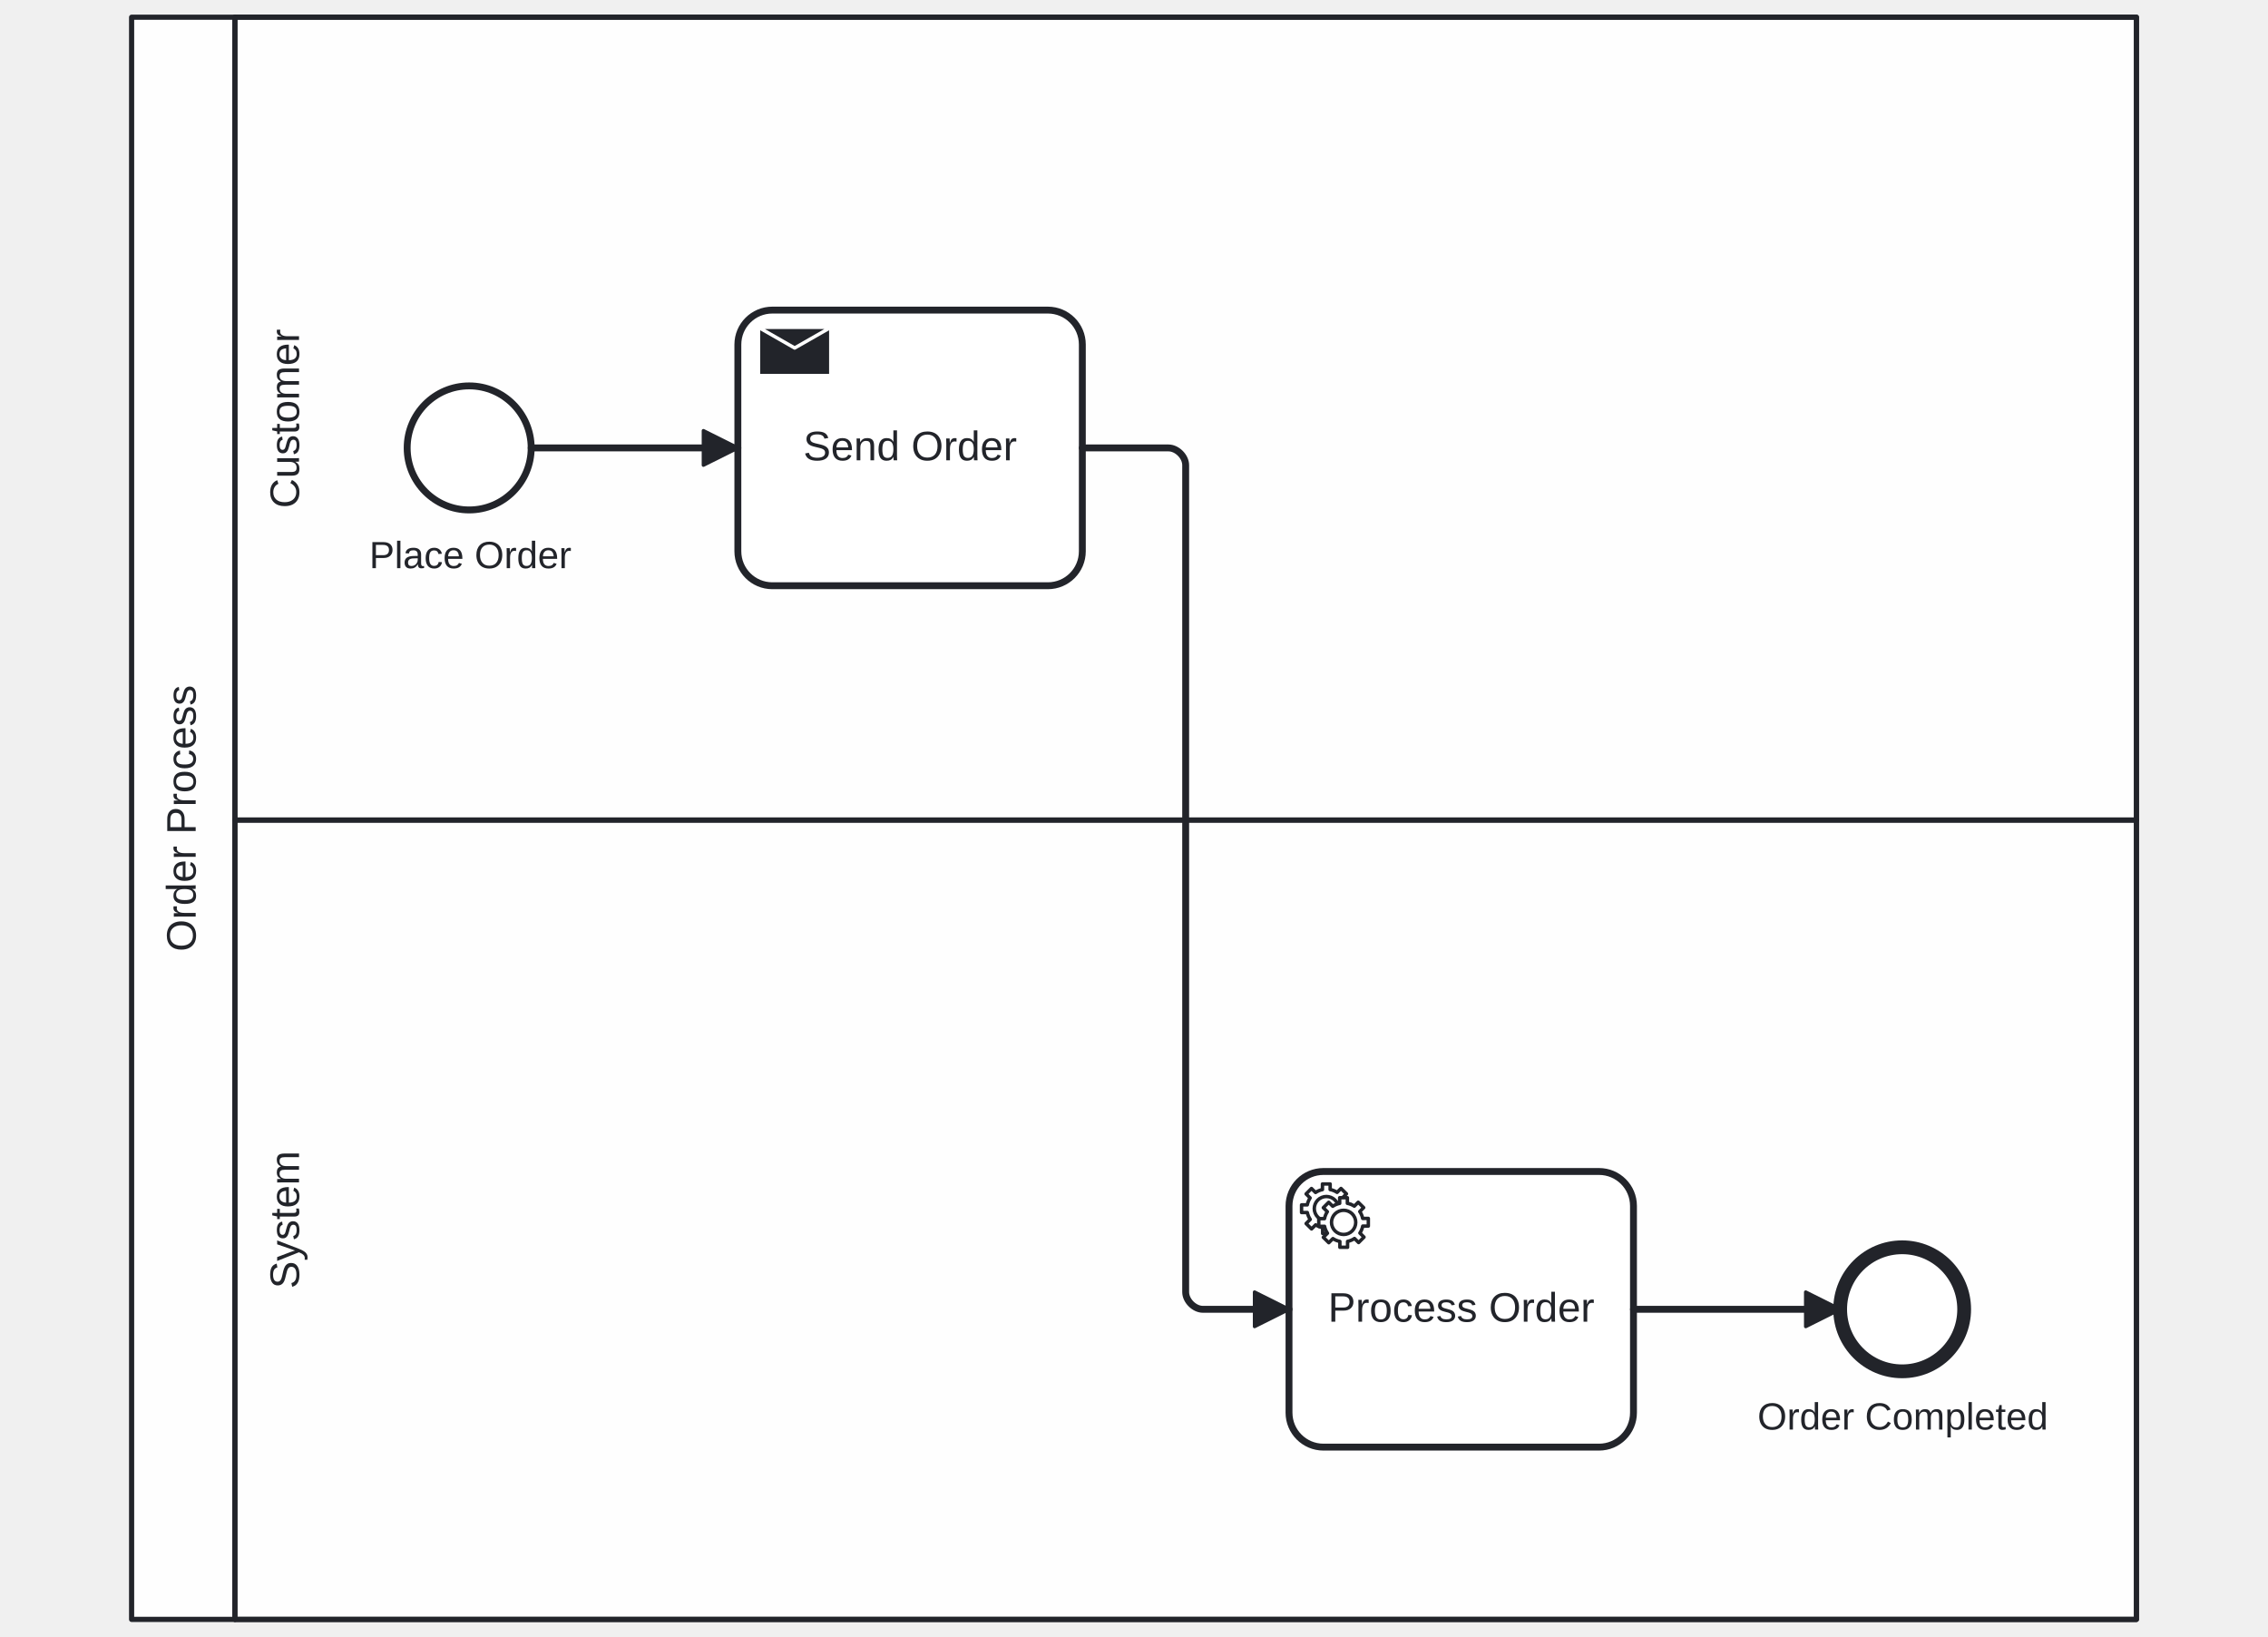
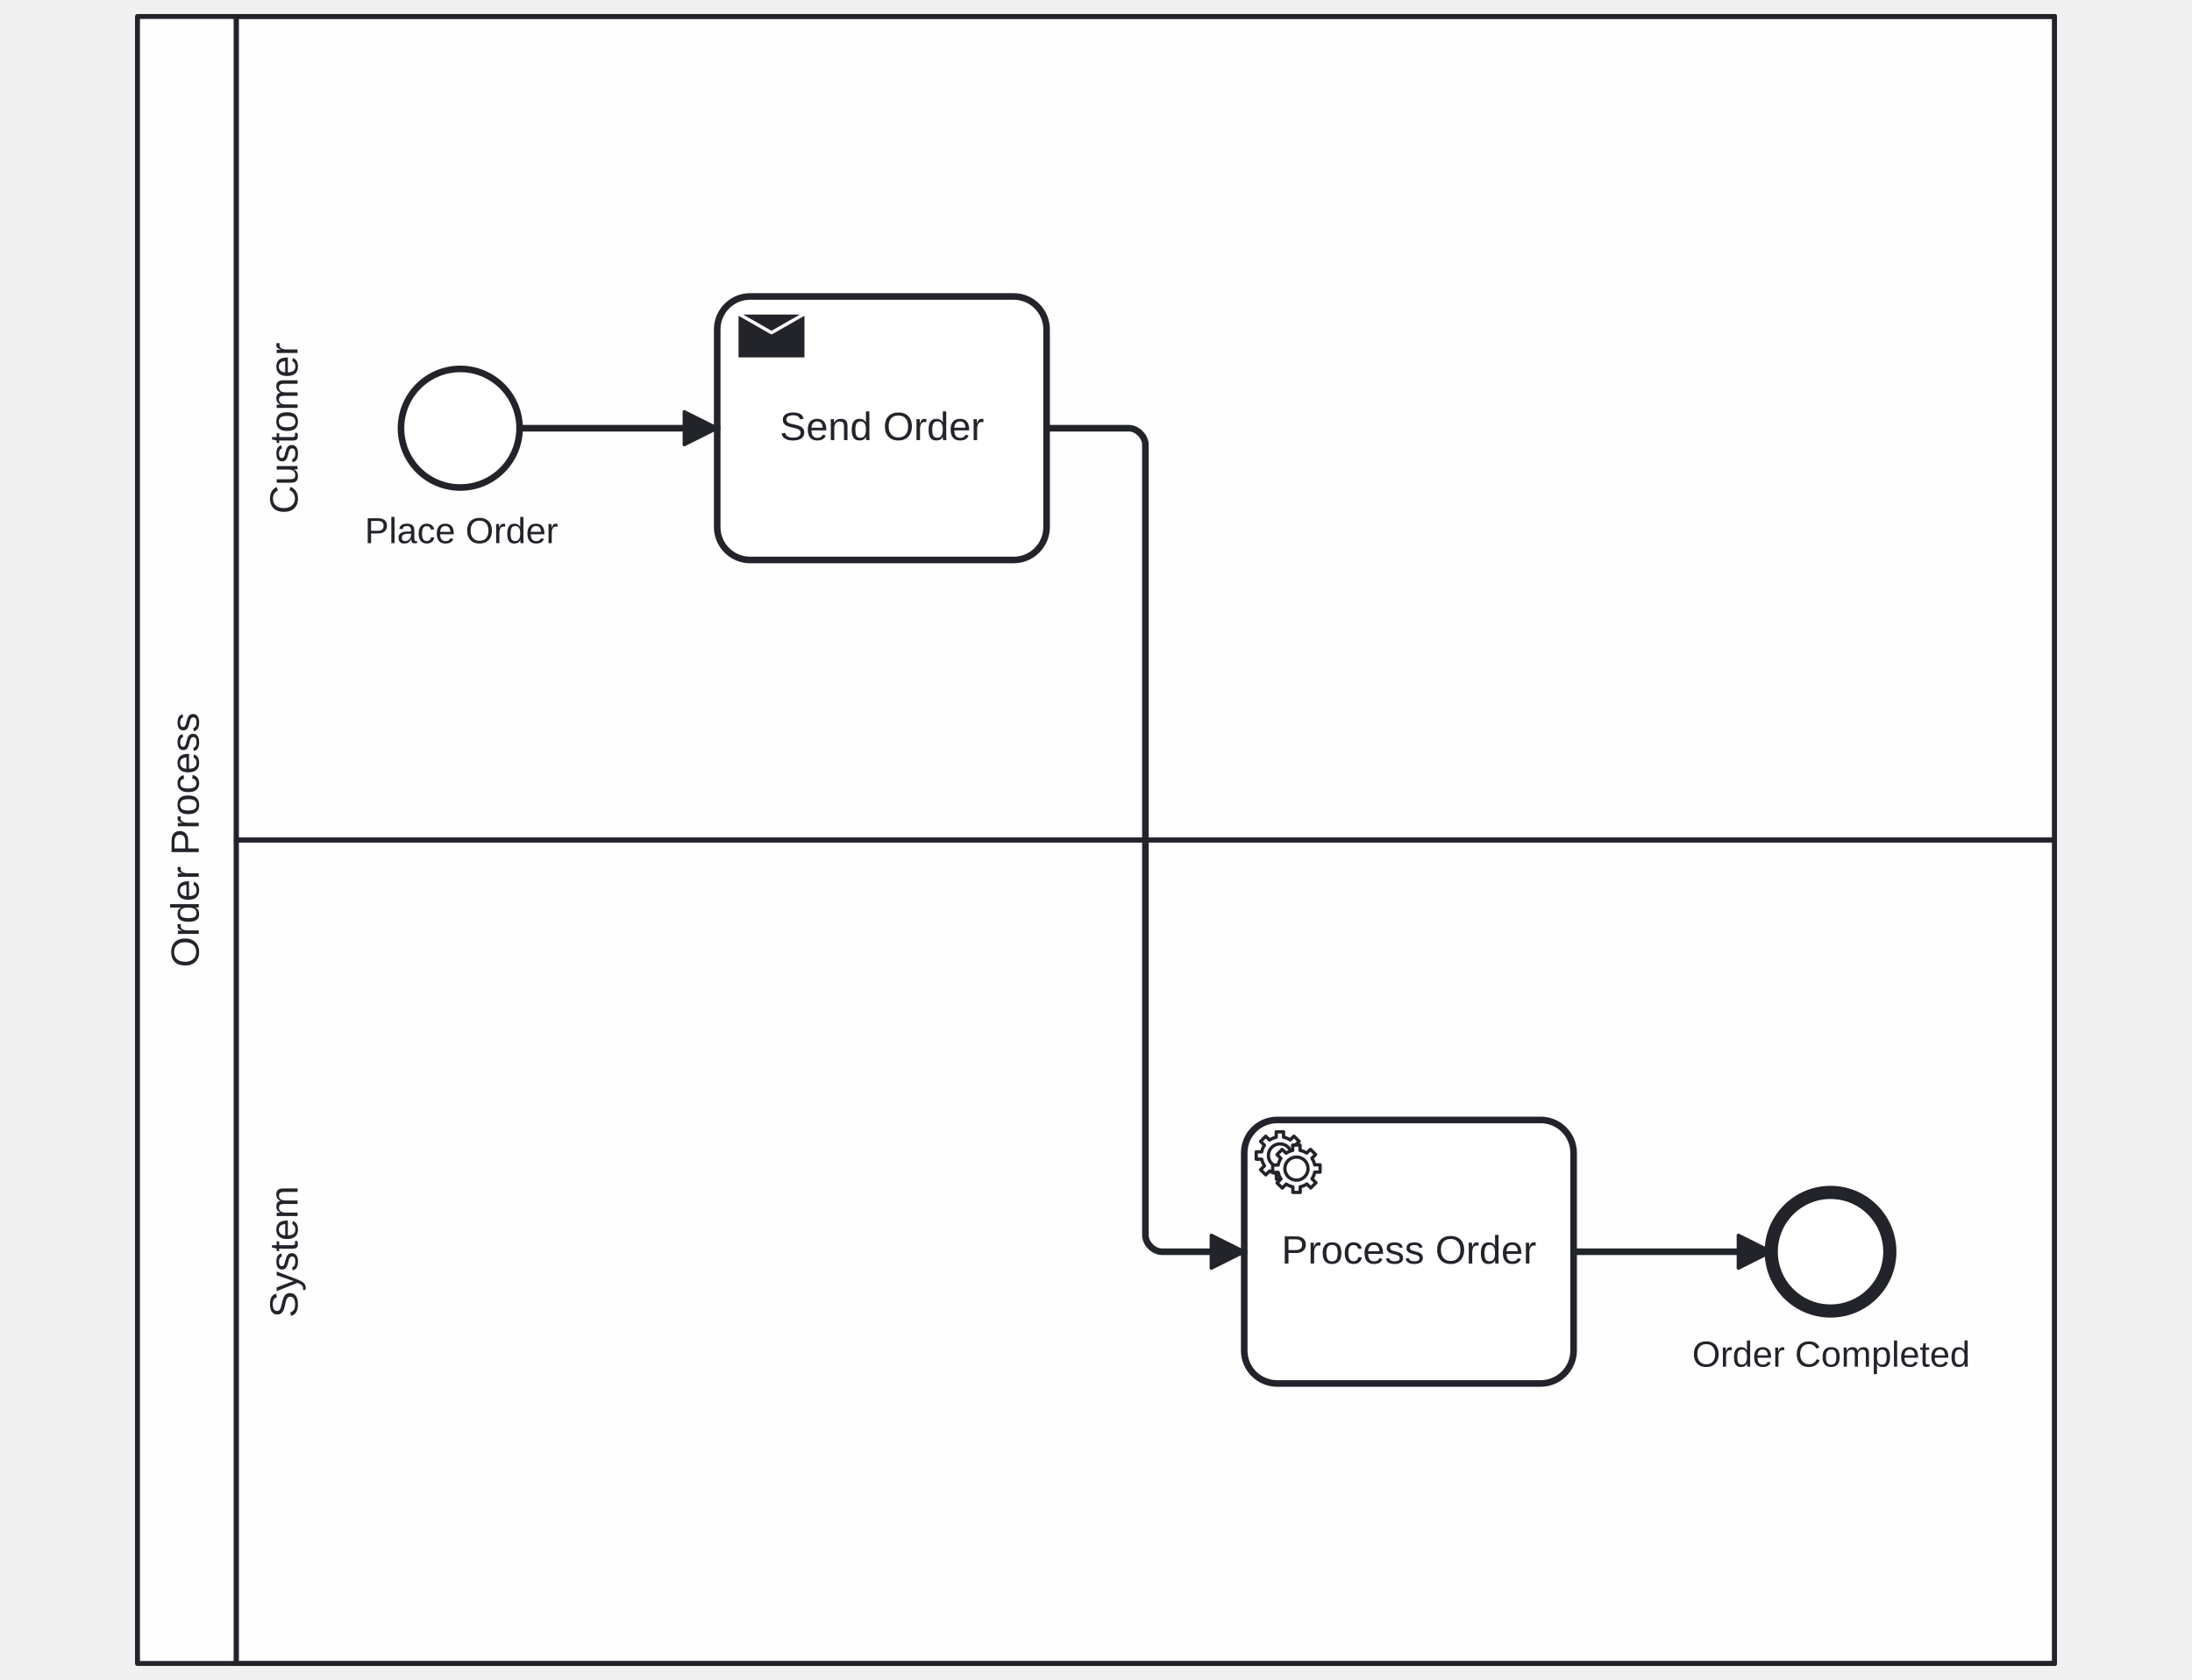
- <svg xmlns="http://www.w3.org/2000/svg" width="779" height="562" viewBox="187 87 592 475" version="1.1">
+ <svg xmlns="http://www.w3.org/2000/svg" width="779" height="597" viewBox="187 87 592 510" version="1.1">
  <g class="djs-group">
    <g class="djs-element djs-shape" data-element-id="Participant_1kju1v4" style="display: block;" transform="translate(192, 92)">
      <g class="djs-visual">
-         <rect x="0" y="0" width="582" height="465" rx="0" ry="0" style="stroke-linecap: round; stroke-linejoin: round; stroke: hsl(225, 10%, 15%); stroke-width: 1.5px; fill: white; fill-opacity: 0.95;" />
-         <path style="fill: none; stroke-linecap: round; stroke-linejoin: round; stroke: hsl(225, 10%, 15%); stroke-width: 1.5px;" d="M30,0L30,465" />
-         <text style="font-family: Arial, sans-serif; font-size: 12px; font-weight: normal; fill: hsl(225, 10%, 15%);" lineHeight="1.2" class="djs-label" transform="matrix(-1.8369701987210297e-16, -1, 1, -1.8369701987210297e-16, 0, 465)">
-           <tspan x="193.824" y="18.6">Order Process</tspan>
+         <rect x="0" y="0" width="582" height="500" rx="0" ry="0" style="stroke-linecap: round; stroke-linejoin: round; stroke: hsl(225, 10%, 15%); stroke-width: 1.5px; fill: white; fill-opacity: 0.95;" />
+         <path style="fill: none; stroke-linecap: round; stroke-linejoin: round; stroke: hsl(225, 10%, 15%); stroke-width: 1.5px;" d="M30,0L30,500" />
+         <text style="font-family: Arial, sans-serif; font-size: 12px; font-weight: normal; fill: hsl(225, 10%, 15%);" lineHeight="1.2" class="djs-label" transform="matrix(-1.8369701987210297e-16, -1, 1, -1.8369701987210297e-16, 0, 500)">
+           <tspan x="211.324" y="18.6">Order Process</tspan>
        </text>
      </g>
-       <rect x="-5" y="-5" rx="4" width="592" height="475" style="fill: none;" class="djs-outline" />
-       <rect style="fill: none; stroke-opacity: 0; stroke: white; stroke-width: 15px;" class="djs-hit djs-hit-no-move" x="0" y="0" width="582" height="465" />
-       <rect style="fill: none; stroke-opacity: 0; stroke: white; stroke-width: 15px;" class="djs-hit djs-hit-click-stroke" x="0" y="0" width="582" height="465" />
-       <rect style="fill: none; stroke-opacity: 0; stroke: white; stroke-width: 15px;" class="djs-hit djs-hit-all" x="0" y="0" width="30" height="465" />
+       <rect x="-5" y="-5" rx="4" width="592" height="510" style="fill: none;" class="djs-outline" />
+       <rect style="fill: none; stroke-opacity: 0; stroke: white; stroke-width: 15px;" class="djs-hit djs-hit-no-move" x="0" y="0" width="582" height="500" />
+       <rect style="fill: none; stroke-opacity: 0; stroke: white; stroke-width: 15px;" class="djs-hit djs-hit-click-stroke" x="0" y="0" width="582" height="500" />
+       <rect style="fill: none; stroke-opacity: 0; stroke: white; stroke-width: 15px;" class="djs-hit djs-hit-all" x="0" y="0" width="30" height="500" />
    </g>
    <g class="djs-children">
      <g class="djs-group">
-         <g class="djs-element djs-shape" data-element-id="Lane_17acin1" style="display: block;" transform="translate(222, 325)">
+         <g class="djs-element djs-shape" data-element-id="Lane_17acin1" style="display: block;" transform="translate(222, 342)">
          <g class="djs-visual">
-             <rect x="0" y="0" width="552" height="232" rx="0" ry="0" style="stroke-linecap: round; stroke-linejoin: round; stroke: hsl(225, 10%, 15%); stroke-width: 1.5px; fill: white; fill-opacity: 0.25;" />
-             <text style="font-family: Arial, sans-serif; font-size: 12px; font-weight: normal; fill: hsl(225, 10%, 15%);" lineHeight="1.2" class="djs-label" transform="matrix(-1.8369701987210297e-16, -1, 1, -1.8369701987210297e-16, 0, 232)">
-               <tspan x="95.996" y="18.6">System</tspan>
+             <rect x="0" y="0" width="552" height="250" rx="0" ry="0" style="stroke-linecap: round; stroke-linejoin: round; stroke: hsl(225, 10%, 15%); stroke-width: 1.5px; fill: white; fill-opacity: 0.25;" />
+             <text style="font-family: Arial, sans-serif; font-size: 12px; font-weight: normal; fill: hsl(225, 10%, 15%);" lineHeight="1.2" class="djs-label" transform="matrix(-1.8369701987210297e-16, -1, 1, -1.8369701987210297e-16, 0, 250)">
+               <tspan x="104.996" y="18.6">System</tspan>
            </text>
          </g>
-           <rect x="-5" y="-5" rx="4" width="562" height="242" style="fill: none;" class="djs-outline" />
-           <rect style="fill: none; stroke-opacity: 0; stroke: white; stroke-width: 15px;" class="djs-hit djs-hit-no-move" x="0" y="0" width="552" height="232" />
-           <rect style="fill: none; stroke-opacity: 0; stroke: white; stroke-width: 15px;" class="djs-hit djs-hit-click-stroke" x="0" y="0" width="552" height="232" />
-           <rect style="fill: none; stroke-opacity: 0; stroke: white; stroke-width: 15px;" class="djs-hit djs-hit-all" x="0" y="0" width="30" height="232" />
+           <rect x="-5" y="-5" rx="4" width="562" height="260" style="fill: none;" class="djs-outline" />
+           <rect style="fill: none; stroke-opacity: 0; stroke: white; stroke-width: 15px;" class="djs-hit djs-hit-no-move" x="0" y="0" width="552" height="250" />
+           <rect style="fill: none; stroke-opacity: 0; stroke: white; stroke-width: 15px;" class="djs-hit djs-hit-click-stroke" x="0" y="0" width="552" height="250" />
+           <rect style="fill: none; stroke-opacity: 0; stroke: white; stroke-width: 15px;" class="djs-hit djs-hit-all" x="0" y="0" width="30" height="250" />
        </g>
      </g>
      <g class="djs-group">
        <g class="djs-element djs-shape" data-element-id="Lane_0wqxbtj" style="display: block;" transform="translate(222, 92)">
          <g class="djs-visual">
-             <rect x="0" y="0" width="552" height="233" rx="0" ry="0" style="stroke-linecap: round; stroke-linejoin: round; stroke: hsl(225, 10%, 15%); stroke-width: 1.5px; fill: white; fill-opacity: 0.25;" />
-             <text style="font-family: Arial, sans-serif; font-size: 12px; font-weight: normal; fill: hsl(225, 10%, 15%);" lineHeight="1.2" class="djs-label" transform="matrix(-1.8369701987210297e-16, -1, 1, -1.8369701987210297e-16, 0, 233)">
-               <tspan x="90.496" y="18.6">Customer</tspan>
+             <rect x="0" y="0" width="552" height="250" rx="0" ry="0" style="stroke-linecap: round; stroke-linejoin: round; stroke: hsl(225, 10%, 15%); stroke-width: 1.5px; fill: white; fill-opacity: 0.25;" />
+             <text style="font-family: Arial, sans-serif; font-size: 12px; font-weight: normal; fill: hsl(225, 10%, 15%);" lineHeight="1.2" class="djs-label" transform="matrix(-1.8369701987210297e-16, -1, 1, -1.8369701987210297e-16, 0, 250)">
+               <tspan x="98.996" y="18.6">Customer</tspan>
            </text>
          </g>
-           <rect x="-5" y="-5" rx="4" width="562" height="243" style="fill: none;" class="djs-outline" />
-           <rect style="fill: none; stroke-opacity: 0; stroke: white; stroke-width: 15px;" class="djs-hit djs-hit-no-move" x="0" y="0" width="552" height="233" />
-           <rect style="fill: none; stroke-opacity: 0; stroke: white; stroke-width: 15px;" class="djs-hit djs-hit-click-stroke" x="0" y="0" width="552" height="233" />
-           <rect style="fill: none; stroke-opacity: 0; stroke: white; stroke-width: 15px;" class="djs-hit djs-hit-all" x="0" y="0" width="30" height="233" />
+           <rect x="-5" y="-5" rx="4" width="562" height="260" style="fill: none;" class="djs-outline" />
+           <rect style="fill: none; stroke-opacity: 0; stroke: white; stroke-width: 15px;" class="djs-hit djs-hit-no-move" x="0" y="0" width="552" height="250" />
+           <rect style="fill: none; stroke-opacity: 0; stroke: white; stroke-width: 15px;" class="djs-hit djs-hit-click-stroke" x="0" y="0" width="552" height="250" />
+           <rect style="fill: none; stroke-opacity: 0; stroke: white; stroke-width: 15px;" class="djs-hit djs-hit-all" x="0" y="0" width="30" height="250" />
        </g>
      </g>
      <g class="djs-group">
        <g class="djs-element djs-shape" data-element-id="Event_0rkf2lz" style="display: block;" transform="translate(272, 199)">
          <g class="djs-visual">
            <circle cx="18" cy="18" r="18" style="stroke-linecap: round; stroke-linejoin: round; stroke: hsl(225, 10%, 15%); stroke-width: 2px; fill: white; fill-opacity: 0.95;" />
          </g>
          <rect style="fill: none; stroke-opacity: 0; stroke: white; stroke-width: 15px;" class="djs-hit djs-hit-all" x="0" y="0" width="36" height="36" />
          <circle cx="18" cy="18" r="23" style="fill: none;" class="djs-outline" />
        </g>
      </g>
      <g class="djs-group">
        <g class="djs-element djs-shape" data-element-id="Activity_0umkpno" style="display: block;" transform="translate(368, 177)">
          <g class="djs-visual">
            <rect x="0" y="0" width="100" height="80" rx="10" ry="10" style="stroke-linecap: round; stroke-linejoin: round; stroke: hsl(225, 10%, 15%); stroke-width: 2px; fill: white; fill-opacity: 0.95;" />
            <text style="font-family: Arial, sans-serif; font-size: 12px; font-weight: normal; fill: hsl(225, 10%, 15%);" lineHeight="1.2" class="djs-label">
              <tspan x="18.986" y="43.6">Send Order</tspan>
            </text>
            <path style="fill: hsl(225, 10%, 15%); stroke-linecap: round; stroke-linejoin: round; stroke: white; stroke-width: 1px;" d="m 5.985,4.998 l 0,14 l 21,0 l 0,-14 z l 10.5,6 l 10.5,-6" />
          </g>
          <rect style="fill: none; stroke-opacity: 0; stroke: white; stroke-width: 15px;" class="djs-hit djs-hit-all" x="0" y="0" width="100" height="80" />
          <rect x="-5" y="-5" rx="14" width="110" height="90" style="fill: none;" class="djs-outline" />
        </g>
      </g>
      <g class="djs-group">
        <g class="djs-element djs-shape" data-element-id="Event_0qsv9hq" style="display: block;" transform="translate(688, 449)">
          <g class="djs-visual">
            <circle cx="18" cy="18" r="18" style="stroke-linecap: round; stroke-linejoin: round; stroke: hsl(225, 10%, 15%); stroke-width: 4px; fill: white; fill-opacity: 0.95;" />
          </g>
          <rect style="fill: none; stroke-opacity: 0; stroke: white; stroke-width: 15px;" class="djs-hit djs-hit-all" x="0" y="0" width="36" height="36" />
          <circle cx="18" cy="18" r="24" style="fill: none;" class="djs-outline" />
        </g>
      </g>
      <g class="djs-group">
        <g class="djs-element djs-shape" data-element-id="Activity_1mlpqg7" style="display: block;" transform="translate(528, 427)">
          <g class="djs-visual">
            <rect x="0" y="0" width="100" height="80" rx="10" ry="10" style="stroke-linecap: round; stroke-linejoin: round; stroke: hsl(225, 10%, 15%); stroke-width: 2px; fill: white; fill-opacity: 0.95;" />
            <text style="font-family: Arial, sans-serif; font-size: 12px; font-weight: normal; fill: hsl(225, 10%, 15%);" lineHeight="1.2" class="djs-label">
              <tspan x="11.324" y="43.6">Process Order</tspan>
            </text>
            <circle cx="5" cy="5" r="5" style="stroke-linecap: round; stroke-linejoin: round; stroke: none; stroke-width: 2px; fill: white;" transform="translate(6, 6)" />
            <path style="fill: white; stroke-linecap: round; stroke-linejoin: round; stroke: hsl(225, 10%, 15%); stroke-width: 1px;" d="m 12,18 v -1.713 c 0.352,-0.07 0.704,-0.178 1.048,-0.321 0.344,-0.145 0.666,-0.321 0.966,-0.521 l 1.194,1.18 1.567,-1.577 -1.195,-1.18 c 0.403,-0.614 0.683,-1.299 0.825,-2.018 l 1.622,-0.01 v -2.22 l -1.637,0.01 c -0.073,-0.352 -0.178,-0.7 -0.324,-1.044 -0.145,-0.344 -0.321,-0.664 -0.523,-0.962 l 1.131,-1.136 -1.583,-1.563 -1.13,1.136 c -0.614,-0.401 -1.303,-0.681 -2.023,-0.822 l 0.009,-1.619 h -2.241 l 0.004,1.631 c -0.354,0.074 -0.705,0.18 -1.05,0.324 -0.344,0.144 -0.665,0.321 -0.964,0.52 l -1.17,-1.158 -1.567,1.579 1.168,1.157 c -0.403,0.613 -0.683,1.298 -0.825,2.017 l -1.659,0.003 v 2.222 l 1.672,-0.006 c 0.073,0.351 0.18,0.702 0.324,1.045 0.145,0.344 0.321,0.664 0.523,0.961 l -1.199,1.197 1.584,1.56 1.196,-1.193 c 0.614,0.403 1.303,0.682 2.023,0.823 l 7.19e-4,1.699 h 2.227 z m 0.221,-3.996 c -1.789,0.75 -3.858,-0.093 -4.61,-1.874 -0.752,-1.783 0.091,-3.846 1.88,-4.596 1.788,-0.749 3.857,0.093 4.609,1.874 0.752,1.782 -0.091,3.846 -1.88,4.596 z" />
            <circle cx="5" cy="5" r="5" style="stroke-linecap: round; stroke-linejoin: round; stroke: none; stroke-width: 2px; fill: white;" transform="translate(11, 10)" />
            <path style="fill: white; stroke-linecap: round; stroke-linejoin: round; stroke: hsl(225, 10%, 15%); stroke-width: 1px;" d="m 17,22 v -1.713 c 0.352,-0.07 0.704,-0.178 1.048,-0.321 0.344,-0.145 0.666,-0.321 0.966,-0.521 l 1.194,1.18 1.567,-1.577 -1.195,-1.18 c 0.403,-0.614 0.683,-1.299 0.825,-2.018 l 1.622,-0.01 v -2.22 l -1.637,0.01 c -0.073,-0.352 -0.178,-0.7 -0.324,-1.044 -0.145,-0.344 -0.321,-0.664 -0.523,-0.962 l 1.131,-1.136 -1.583,-1.563 -1.13,1.136 c -0.614,-0.401 -1.303,-0.681 -2.023,-0.822 l 0.009,-1.619 h -2.241 l 0.004,1.631 c -0.354,0.074 -0.705,0.18 -1.05,0.324 -0.344,0.144 -0.665,0.321 -0.964,0.52 l -1.17,-1.158 -1.567,1.579 1.168,1.157 c -0.403,0.613 -0.683,1.298 -0.825,2.017 l -1.659,0.003 v 2.222 l 1.672,-0.006 c 0.073,0.351 0.18,0.702 0.324,1.045 0.145,0.344 0.321,0.664 0.523,0.961 l -1.199,1.197 1.584,1.56 1.196,-1.193 c 0.614,0.403 1.303,0.682 2.023,0.823 l 7.19e-4,1.699 h 2.227 z m 0.221,-3.996 c -1.789,0.75 -3.858,-0.093 -4.61,-1.874 -0.752,-1.783 0.091,-3.846 1.88,-4.596 1.788,-0.749 3.857,0.093 4.609,1.874 0.752,1.782 -0.091,3.846 -1.88,4.596 z" />
          </g>
          <rect style="fill: none; stroke-opacity: 0; stroke: white; stroke-width: 15px;" class="djs-hit djs-hit-all" x="0" y="0" width="100" height="80" />
          <rect x="-5" y="-5" rx="14" width="110" height="90" style="fill: none;" class="djs-outline" />
        </g>
      </g>
      <g class="djs-group">
        <g class="djs-element djs-connection" data-element-id="Flow_1pda693" style="display: block;">
          <g class="djs-visual">
            <defs>
              <marker id="marker-seq-0" viewBox="0 0 20 20" refX="11" refY="10" markerWidth="10" markerHeight="10" orient="auto">
                <path d="M 1 5 L 11 10 L 1 15 Z" style="stroke-linecap: round; stroke-linejoin: round; stroke: hsl(225, 10%, 15%); stroke-width: 1px; fill: hsl(225, 10%, 15%);" />
              </marker>
            </defs>
            <path style="fill: none; stroke-linecap: round; stroke-linejoin: round; stroke: hsl(225, 10%, 15%); stroke-width: 2px; marker-end: url(#marker-seq-0);" data-corner-radius="5" d="M468,217L493,217C495.5,217,498,219.5,498,222L498,462C498,464.5,500.5,467,503,467L528,467" />
          </g>
          <path d="M468,217L498,217L498,467L528,467" style="fill: none; stroke-opacity: 0; stroke: white; stroke-width: 15px;" class="djs-hit djs-hit-stroke" />
          <rect x="463" y="212" rx="4" width="70" height="260" style="fill: none;" class="djs-outline" />
        </g>
      </g>
      <g class="djs-group">
        <g class="djs-element djs-connection" data-element-id="Flow_0b8esdu" style="display: block;">
          <g class="djs-visual">
            <defs>
              <marker id="marker-seq-1" viewBox="0 0 20 20" refX="11" refY="10" markerWidth="10" markerHeight="10" orient="auto">
                <path d="M 1 5 L 11 10 L 1 15 Z" style="stroke-linecap: round; stroke-linejoin: round; stroke: hsl(225, 10%, 15%); stroke-width: 1px; fill: hsl(225, 10%, 15%);" />
              </marker>
            </defs>
            <path style="fill: none; stroke-linecap: round; stroke-linejoin: round; stroke: hsl(225, 10%, 15%); stroke-width: 2px; marker-end: url(#marker-seq-1);" data-corner-radius="5" d="M308,217L368,217" />
          </g>
          <path d="M308,217L368,217" style="fill: none; stroke-opacity: 0; stroke: white; stroke-width: 15px;" class="djs-hit djs-hit-stroke" />
          <rect x="303" y="212" rx="4" width="70" height="10" style="fill: none;" class="djs-outline" />
        </g>
      </g>
      <g class="djs-group">
        <g class="djs-element djs-connection" data-element-id="Flow_1g120lj" style="display: block;">
          <g class="djs-visual">
            <defs>
              <marker id="marker-seq-2" viewBox="0 0 20 20" refX="11" refY="10" markerWidth="10" markerHeight="10" orient="auto">
                <path d="M 1 5 L 11 10 L 1 15 Z" style="stroke-linecap: round; stroke-linejoin: round; stroke: hsl(225, 10%, 15%); stroke-width: 1px; fill: hsl(225, 10%, 15%);" />
              </marker>
            </defs>
            <path style="fill: none; stroke-linecap: round; stroke-linejoin: round; stroke: hsl(225, 10%, 15%); stroke-width: 2px; marker-end: url(#marker-seq-2);" data-corner-radius="5" d="M628,467L688,467" />
          </g>
          <path d="M628,467L688,467" style="fill: none; stroke-opacity: 0; stroke: white; stroke-width: 15px;" class="djs-hit djs-hit-stroke" />
          <rect x="623" y="462" rx="4" width="70" height="10" style="fill: none;" class="djs-outline" />
        </g>
      </g>
    </g>
  </g>
  <g class="djs-group">
    <g class="djs-element djs-shape" data-element-id="Event_0rkf2lz_label" style="display: block;" transform="translate(261, 242)">
      <g class="djs-visual">
        <text style="font-family: Arial, sans-serif; font-size: 11px; font-weight: normal; fill: hsl(225, 10%, 15%);" lineHeight="1.2" class="djs-label">
          <tspan x="0" y="9.9">Place Order</tspan>
        </text>
      </g>
      <rect style="fill: none; stroke-opacity: 0; stroke: white; stroke-width: 15px;" class="djs-hit djs-hit-all" x="0" y="0" width="59" height="14" />
      <rect x="-5" y="-5" rx="4" width="69" height="24" style="fill: none;" class="djs-outline" />
    </g>
  </g>
  <g class="djs-group">
    <g class="djs-element djs-shape" data-element-id="Event_0qsv9hq_label" style="display: block;" transform="translate(664, 492)">
      <g class="djs-visual">
        <text style="font-family: Arial, sans-serif; font-size: 11px; font-weight: normal; fill: hsl(225, 10%, 15%);" lineHeight="1.2" class="djs-label">
          <tspan x="0" y="9.9">Order Completed</tspan>
        </text>
      </g>
      <rect style="fill: none; stroke-opacity: 0; stroke: white; stroke-width: 15px;" class="djs-hit djs-hit-all" x="0" y="0" width="85" height="14" />
      <rect x="-5" y="-5" rx="4" width="95" height="24" style="fill: none;" class="djs-outline" />
    </g>
  </g>
</svg>
